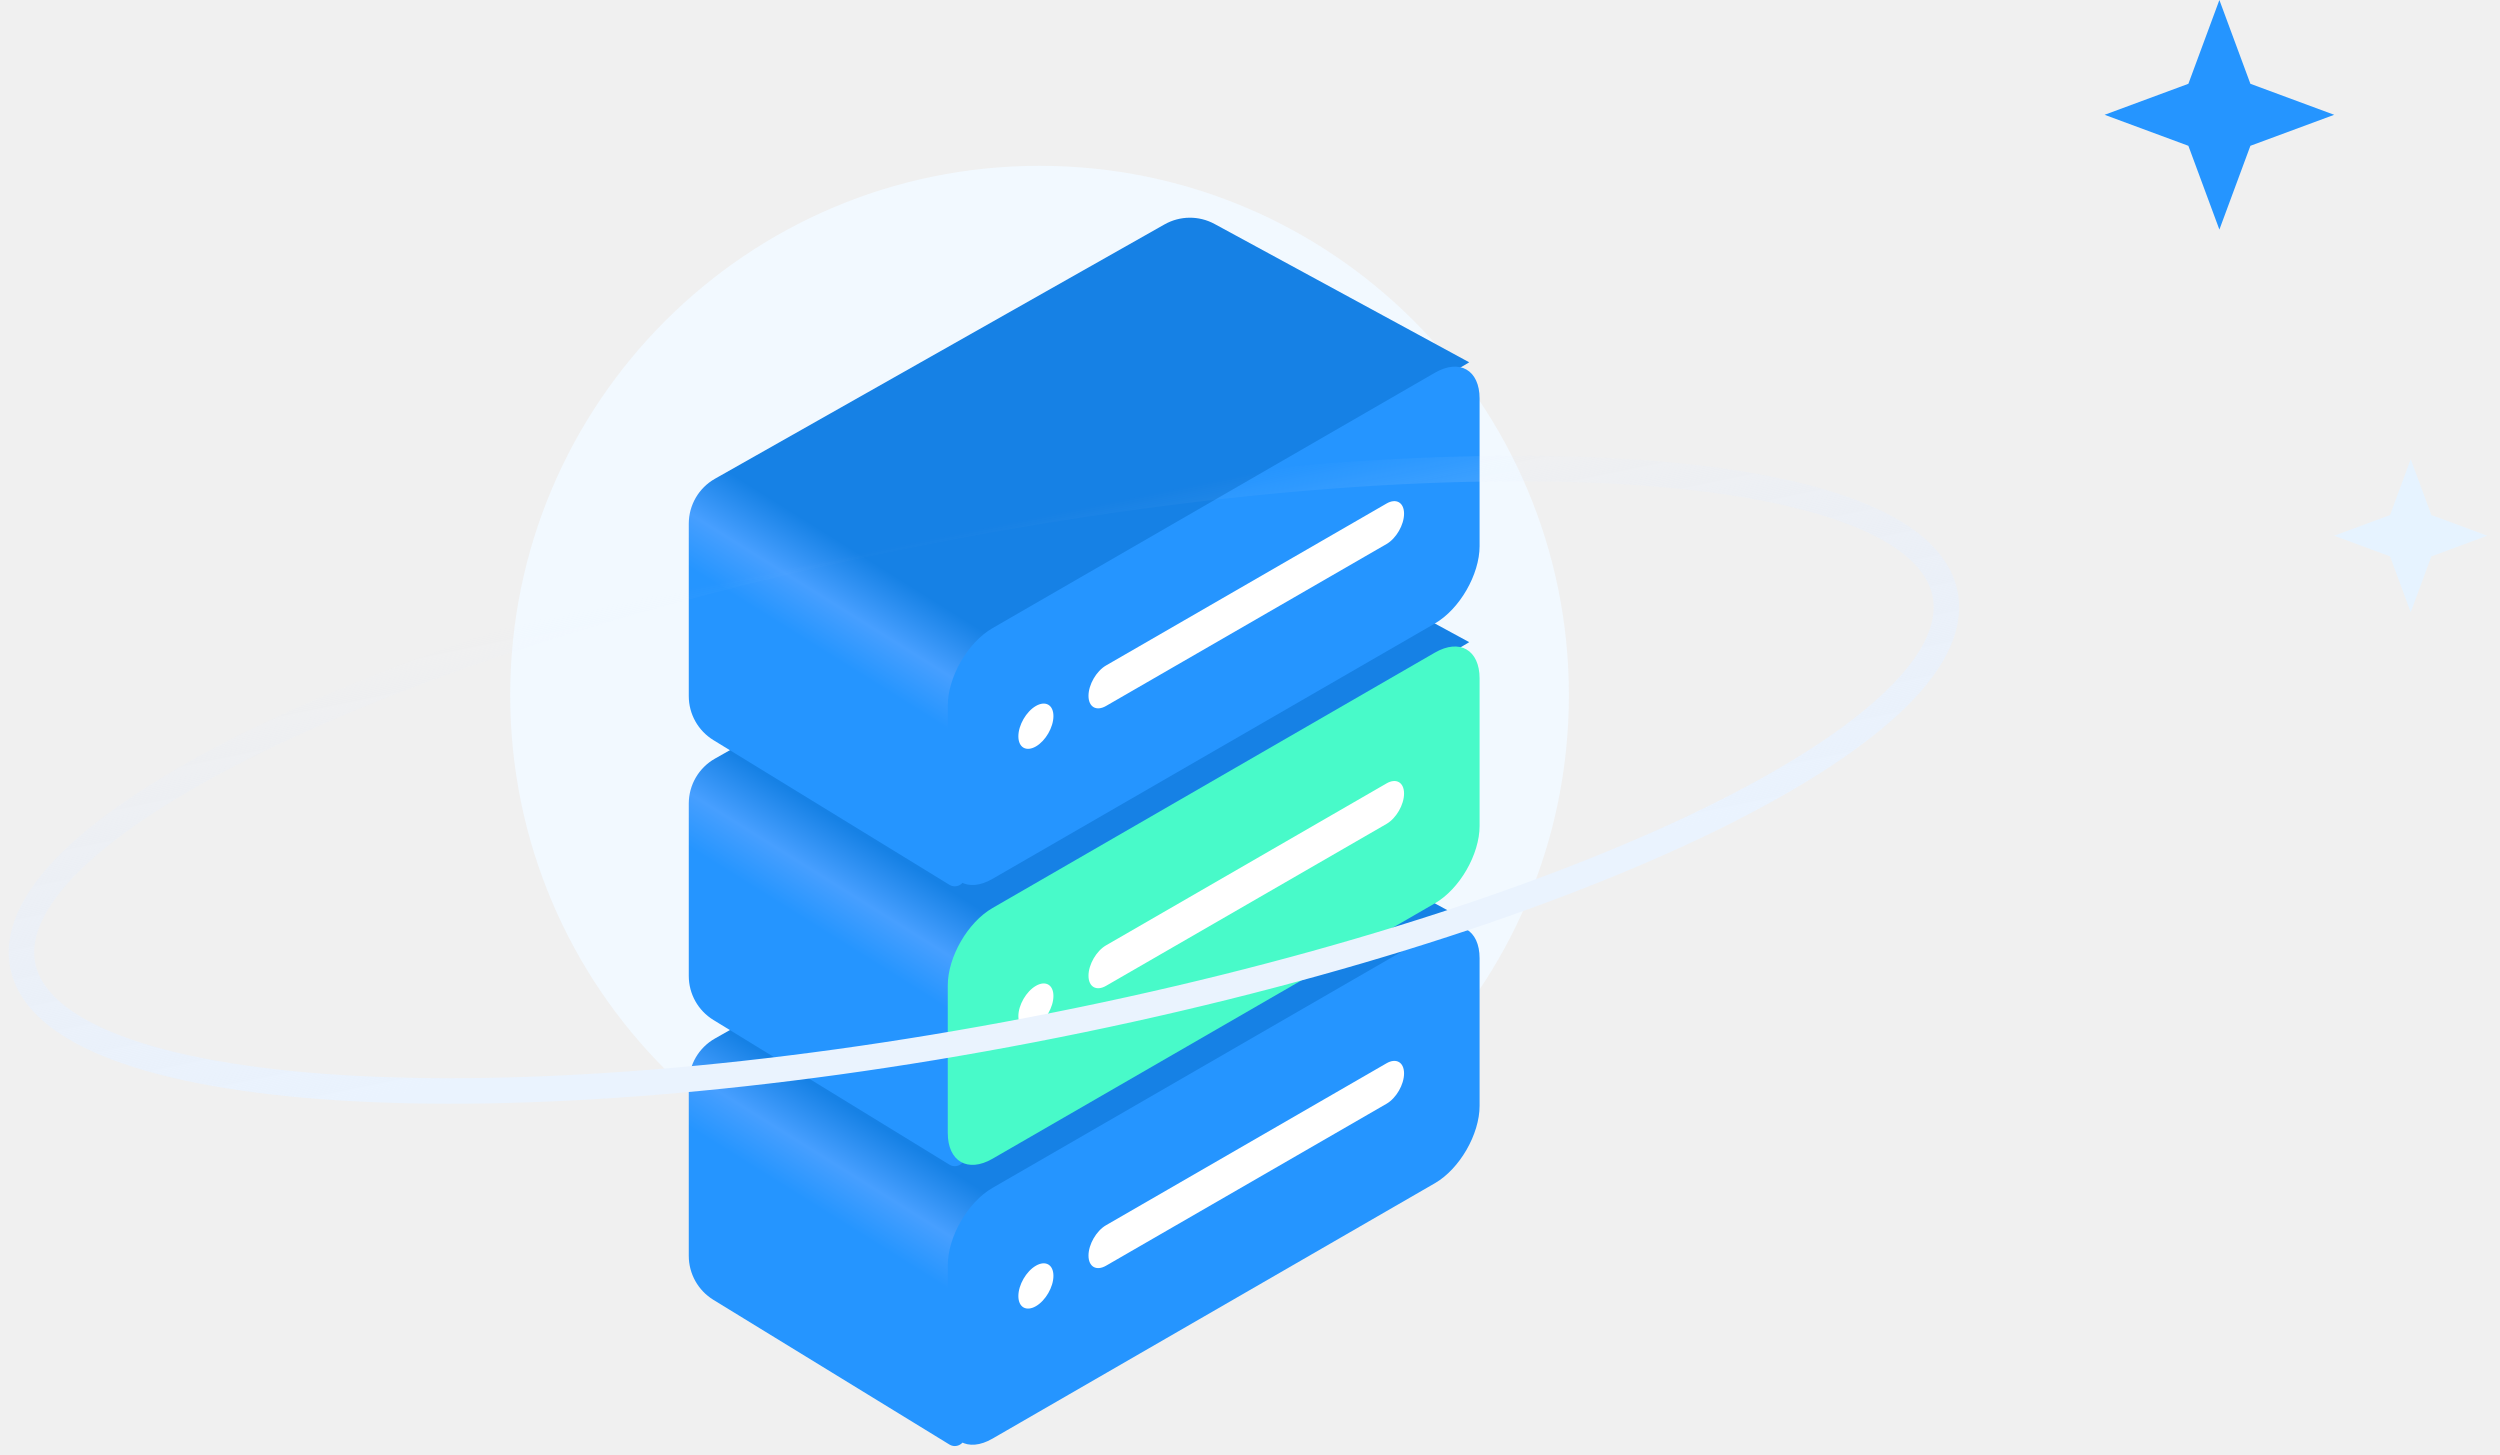
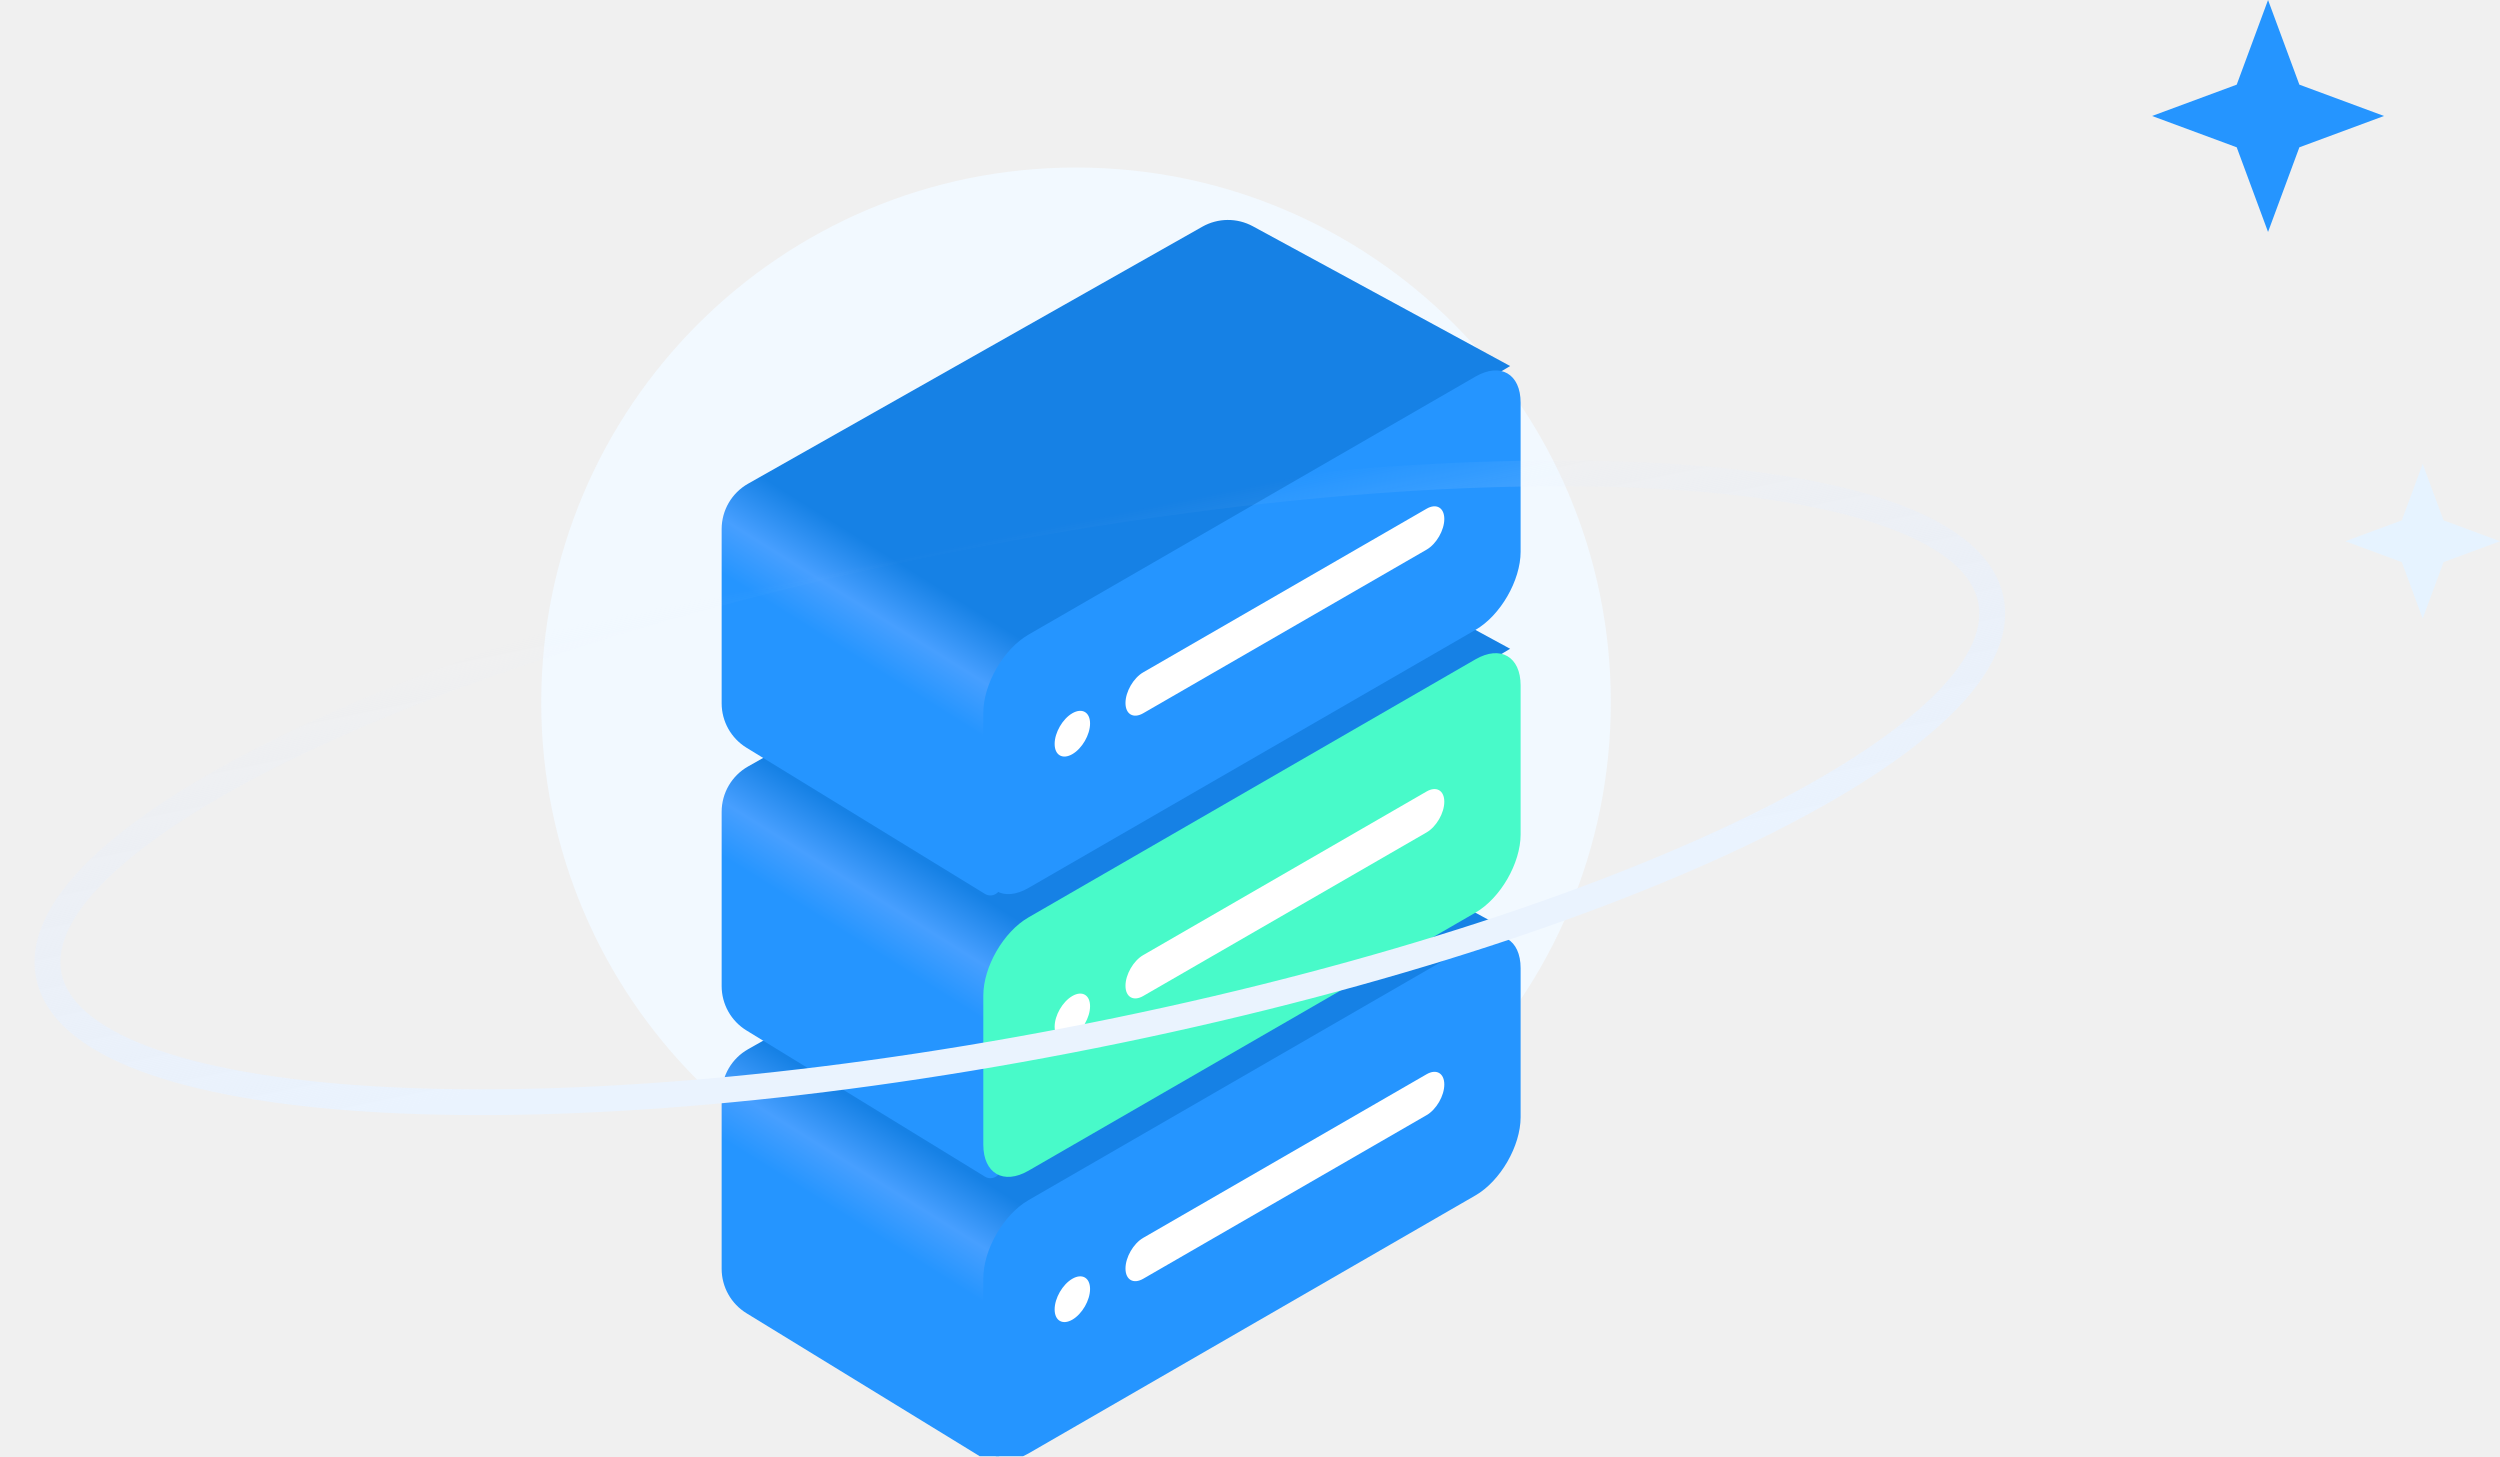
- <svg xmlns="http://www.w3.org/2000/svg" width="196" height="114" viewBox="0 0 196 114" fill="none">
-   <circle cx="81.5" cy="54.5" r="41.5" fill="#F2F9FF" />
-   <path d="M115.187 72.289L95.222 61.443C93.996 60.777 92.513 60.79 91.299 61.477L56.053 81.418C54.785 82.136 54 83.481 54 84.939V98.46C54 99.867 54.731 101.173 55.931 101.909L74.433 113.25C74.968 113.579 75.657 113.198 75.664 112.57L75.83 98.558L77.272 94.767L115.187 72.289Z" fill="url(#paint0_linear_580_9755)" />
-   <path d="M116 75.129C116 72.895 114.432 71.99 112.497 73.107L77.808 93.134C75.873 94.251 74.305 96.968 74.305 99.202L74.305 110.768C74.305 113.002 75.873 113.907 77.808 112.79L112.497 92.763C114.432 91.646 116 88.929 116 86.695L116 75.129Z" fill="#2595FF" />
-   <path d="M85.338 98.438C85.338 99.315 85.954 99.67 86.713 99.232L108.704 86.535C109.463 86.097 110.078 85.031 110.078 84.155C110.078 83.278 109.463 82.923 108.704 83.361L86.713 96.058C85.954 96.496 85.338 97.562 85.338 98.438Z" fill="white" />
-   <path d="M82.589 100.025C82.589 99.149 81.974 98.793 81.214 99.232C80.455 99.67 79.84 100.736 79.84 101.612C79.84 102.489 80.455 102.844 81.214 102.406C81.974 101.967 82.589 100.902 82.589 100.025Z" fill="white" />
-   <path d="M115.187 50.346L95.222 39.501C93.996 38.835 92.513 38.848 91.299 39.535L56.053 59.476C54.785 60.194 54 61.539 54 62.997V76.517C54 77.925 54.731 79.231 55.931 79.966L74.433 91.308C74.968 91.636 75.657 91.256 75.664 90.628L75.83 76.616L77.272 72.824L115.187 50.346Z" fill="url(#paint1_linear_580_9755)" />
-   <path d="M116 53.187C116 50.953 114.432 50.047 112.497 51.164L77.808 71.192C75.873 72.309 74.305 75.025 74.305 77.26L74.305 88.825C74.305 91.059 75.873 91.965 77.808 90.848L112.497 70.82C114.432 69.703 116 66.987 116 64.752L116 53.187Z" fill="#48FAC9" />
-   <path d="M85.338 76.496C85.338 77.373 85.954 77.728 86.713 77.29L108.704 64.594C109.463 64.155 110.078 63.089 110.078 62.213C110.078 61.336 109.463 60.981 108.704 61.419L86.713 74.116C85.954 74.554 85.338 75.62 85.338 76.496Z" fill="white" />
-   <path d="M82.589 78.083C82.589 77.207 81.974 76.851 81.214 77.29C80.455 77.728 79.84 78.794 79.84 79.67C79.84 80.547 80.455 80.902 81.214 80.464C81.974 80.025 82.589 78.96 82.589 78.083Z" fill="white" />
-   <path d="M115.187 28.405L95.222 17.559C93.996 16.893 92.513 16.906 91.299 17.593L56.053 37.534C54.785 38.252 54 39.597 54 41.055V54.576C54 55.983 54.731 57.289 55.931 58.025L74.433 69.367C74.968 69.695 75.657 69.314 75.664 68.686L75.83 54.675L77.272 50.883L115.187 28.405Z" fill="url(#paint2_linear_580_9755)" />
-   <path d="M116 31.245C116 29.011 114.432 28.106 112.497 29.223L77.808 49.25C75.873 50.367 74.305 53.084 74.305 55.318L74.305 66.884C74.305 69.118 75.873 70.024 77.808 68.906L112.497 48.879C114.432 47.762 116 45.045 116 42.811L116 31.245Z" fill="#2595FF" />
-   <path d="M85.338 54.554C85.338 55.431 85.954 55.786 86.713 55.348L108.704 42.652C109.463 42.213 110.078 41.148 110.078 40.271C110.078 39.395 109.463 39.039 108.704 39.477L86.713 52.174C85.954 52.612 85.338 53.678 85.338 54.554Z" fill="white" />
-   <path d="M82.589 56.141C82.589 55.265 81.974 54.91 81.214 55.348C80.455 55.786 79.84 56.852 79.84 57.728C79.84 58.605 80.455 58.96 81.214 58.522C81.974 58.084 82.589 57.018 82.589 56.141Z" fill="white" />
-   <path d="M174 0L176.431 6.569L183 9L176.431 11.431L174 18L171.569 11.431L165 9L171.569 6.569L174 0Z" fill="#2595FF" />
-   <path d="M189 36L190.621 40.38L195 42L190.621 43.62L189 48L187.379 43.62L183 42L187.379 40.38L189 36Z" fill="#E6F3FF" />
-   <ellipse cx="77.14" cy="61.132" rx="76.75" ry="19.955" transform="rotate(-10.9188 77.1404 61.1319)" stroke="url(#paint3_linear_580_9755)" stroke-width="2" stroke-linecap="round" />
+ <svg xmlns="http://www.w3.org/2000/svg" width="194" height="113" viewBox="0 0 194 113" fill="none">
+   <g clip-path="url(#clip0_601_12895)">
+     <path d="M125 54.5C125 77.42 106.42 96 83.5 96C60.58 96 42 77.42 42 54.5C42 31.58 60.58 13 83.5 13C106.42 13 125 31.58 125 54.5Z" fill="#F2F9FF" />
+     <path d="M117.187 72.289L97.222 61.443C95.996 60.777 94.513 60.79 93.299 61.477L58.053 81.418C56.784 82.136 56 83.481 56 84.939V98.46C56 99.867 56.731 101.173 57.931 101.909L76.432 113.25C76.968 113.579 77.657 113.198 77.664 112.57L77.83 98.558L79.272 94.767L117.187 72.289Z" fill="url(#paint0_linear_601_12895)" />
+     <path d="M118 75.129C118 72.895 116.432 71.99 114.497 73.107L79.808 93.134C77.873 94.251 76.305 96.968 76.305 99.202L76.305 110.768C76.305 113.002 77.873 113.907 79.808 112.79L114.497 92.763C116.432 91.646 118 88.929 118 86.695L118 75.129Z" fill="#2595FF" />
+     <path d="M87.338 98.438C87.338 99.315 87.954 99.67 88.713 99.232L110.704 86.535C111.463 86.097 112.078 85.031 112.078 84.155C112.078 83.278 111.463 82.923 110.704 83.361L88.713 96.058C87.954 96.496 87.338 97.562 87.338 98.438Z" fill="white" />
+     <path d="M84.589 100.025C84.589 99.149 83.973 98.793 83.214 99.232C82.455 99.67 81.84 100.736 81.84 101.612C81.84 102.489 82.455 102.844 83.214 102.406C83.973 101.967 84.589 100.902 84.589 100.025Z" fill="white" />
+     <path d="M117.187 50.346L97.222 39.501C95.996 38.835 94.513 38.848 93.299 39.535L58.053 59.476C56.784 60.194 56 61.539 56 62.997V76.517C56 77.925 56.731 79.231 57.931 79.966L76.432 91.308C76.968 91.636 77.657 91.256 77.664 90.628L77.83 76.616L79.272 72.824L117.187 50.346Z" fill="url(#paint1_linear_601_12895)" />
+     <path d="M118 53.187C118 50.953 116.432 50.047 114.497 51.164L79.808 71.192C77.873 72.309 76.305 75.025 76.305 77.26L76.305 88.825C76.305 91.059 77.873 91.965 79.808 90.848L114.497 70.82C116.432 69.703 118 66.987 118 64.752L118 53.187Z" fill="#48FAC9" />
+     <path d="M87.338 76.496C87.338 77.373 87.954 77.728 88.713 77.29L110.704 64.594C111.463 64.155 112.078 63.089 112.078 62.213C112.078 61.336 111.463 60.981 110.704 61.419L88.713 74.116C87.954 74.554 87.338 75.62 87.338 76.496Z" fill="white" />
+     <path d="M84.589 78.083C84.589 77.207 83.973 76.851 83.214 77.29C82.455 77.728 81.84 78.794 81.84 79.67C81.84 80.547 82.455 80.902 83.214 80.464C83.973 80.025 84.589 78.96 84.589 78.083Z" fill="white" />
+     <path d="M117.187 28.405L97.222 17.559C95.996 16.893 94.513 16.906 93.299 17.593L58.053 37.534C56.784 38.252 56 39.597 56 41.055V54.576C56 55.983 56.731 57.289 57.931 58.025L76.432 69.367C76.968 69.695 77.657 69.314 77.664 68.686L77.83 54.675L79.272 50.883L117.187 28.405Z" fill="url(#paint2_linear_601_12895)" />
+     <path d="M118 31.245C118 29.011 116.432 28.106 114.497 29.223L79.808 49.25C77.873 50.367 76.305 53.084 76.305 55.318L76.305 66.884C76.305 69.118 77.873 70.024 79.808 68.906L114.497 48.879C116.432 47.762 118 45.045 118 42.811L118 31.245Z" fill="#2595FF" />
+     <path d="M87.338 54.554C87.338 55.431 87.954 55.786 88.713 55.348L110.704 42.652C111.463 42.213 112.078 41.148 112.078 40.271C112.078 39.395 111.463 39.039 110.704 39.477L88.713 52.174C87.954 52.612 87.338 53.678 87.338 54.554Z" fill="white" />
+     <path d="M84.589 56.141C84.589 55.265 83.973 54.91 83.214 55.348C82.455 55.786 81.84 56.852 81.84 57.728C81.84 58.605 82.455 58.96 83.214 58.522C83.973 58.084 84.589 57.018 84.589 56.141Z" fill="white" />
+     <path d="M176 0L178.431 6.569L185 9L178.431 11.431L176 18L173.569 11.431L167 9L173.569 6.569L176 0Z" fill="#2595FF" />
+     <path d="M188 36L189.621 40.38L194 42L189.621 43.62L188 48L186.379 43.62L182 42L186.379 40.38L188 36Z" fill="#E6F3FF" />
+     <path fill-rule="evenodd" clip-rule="evenodd" d="M8.906 67.638C5.6 70.667 4.344 73.317 4.762 75.48C5.179 77.643 7.331 79.636 11.526 81.218C15.66 82.777 21.474 83.814 28.589 84.269C42.804 85.177 61.979 83.747 82.731 79.744C103.482 75.741 121.814 69.935 134.671 63.804C141.106 60.736 146.117 57.611 149.374 54.626C152.68 51.597 153.936 48.946 153.519 46.783C153.102 44.621 150.95 42.627 146.754 41.045C142.621 39.487 136.807 38.45 129.692 37.995C115.477 37.087 96.302 38.517 75.55 42.52C54.798 46.523 36.467 52.329 23.61 58.459C17.174 61.528 12.163 64.653 8.906 67.638ZM22.749 56.654C35.799 50.431 54.302 44.582 75.171 40.556C96.04 36.53 115.391 35.077 129.819 35.999C137.026 36.459 143.062 37.516 147.46 39.174C151.796 40.809 154.856 43.157 155.483 46.405C156.109 49.653 154.142 52.97 150.725 56.101C147.26 59.276 142.049 62.502 135.531 65.61C122.481 71.832 103.978 77.682 83.11 81.708C62.241 85.734 42.89 87.186 28.461 86.265C21.255 85.804 15.218 84.748 10.82 83.09C6.485 81.455 3.424 79.107 2.798 75.859C2.171 72.611 4.139 69.294 7.555 66.163C11.02 62.988 16.231 59.762 22.749 56.654Z" fill="url(#paint3_linear_601_12895)" />
+   </g>
  <defs>
-     <linearGradient id="paint0_linear_580_9755" x1="83.457" y1="73.626" x2="63.118" y2="106.169" gradientUnits="userSpaceOnUse">
+     <linearGradient id="paint0_linear_601_12895" x1="85.457" y1="73.626" x2="65.118" y2="106.169" gradientUnits="userSpaceOnUse">
      <stop offset="0.524" stop-color="#1681E5" />
      <stop offset="0.638" stop-color="#479FFF" />
      <stop offset="0.733" stop-color="#2595FF" />
    </linearGradient>
-     <linearGradient id="paint1_linear_580_9755" x1="83.457" y1="51.684" x2="63.118" y2="84.227" gradientUnits="userSpaceOnUse">
+     <linearGradient id="paint1_linear_601_12895" x1="85.457" y1="51.684" x2="65.118" y2="84.227" gradientUnits="userSpaceOnUse">
      <stop offset="0.524" stop-color="#1681E5" />
      <stop offset="0.638" stop-color="#479FFF" />
      <stop offset="0.733" stop-color="#2595FF" />
    </linearGradient>
-     <linearGradient id="paint2_linear_580_9755" x1="83.457" y1="29.742" x2="63.118" y2="62.285" gradientUnits="userSpaceOnUse">
+     <linearGradient id="paint2_linear_601_12895" x1="85.457" y1="29.742" x2="65.118" y2="62.285" gradientUnits="userSpaceOnUse">
      <stop offset="0.524" stop-color="#1681E5" />
      <stop offset="0.638" stop-color="#479FFF" />
      <stop offset="0.733" stop-color="#2595FF" />
    </linearGradient>
-     <linearGradient id="paint3_linear_580_9755" x1="42.972" y1="76.492" x2="42.56" y2="42.175" gradientUnits="userSpaceOnUse">
+     <linearGradient id="paint3_linear_601_12895" x1="48.5" y1="82.686" x2="41.595" y2="49.068" gradientUnits="userSpaceOnUse">
      <stop stop-color="#EAF3FE" />
      <stop offset="1" stop-color="#E3EDFF" stop-opacity="0" />
    </linearGradient>
+     <clipPath id="clip0_601_12895">
+       <rect width="194" height="113" fill="white" />
+     </clipPath>
  </defs>
</svg>
